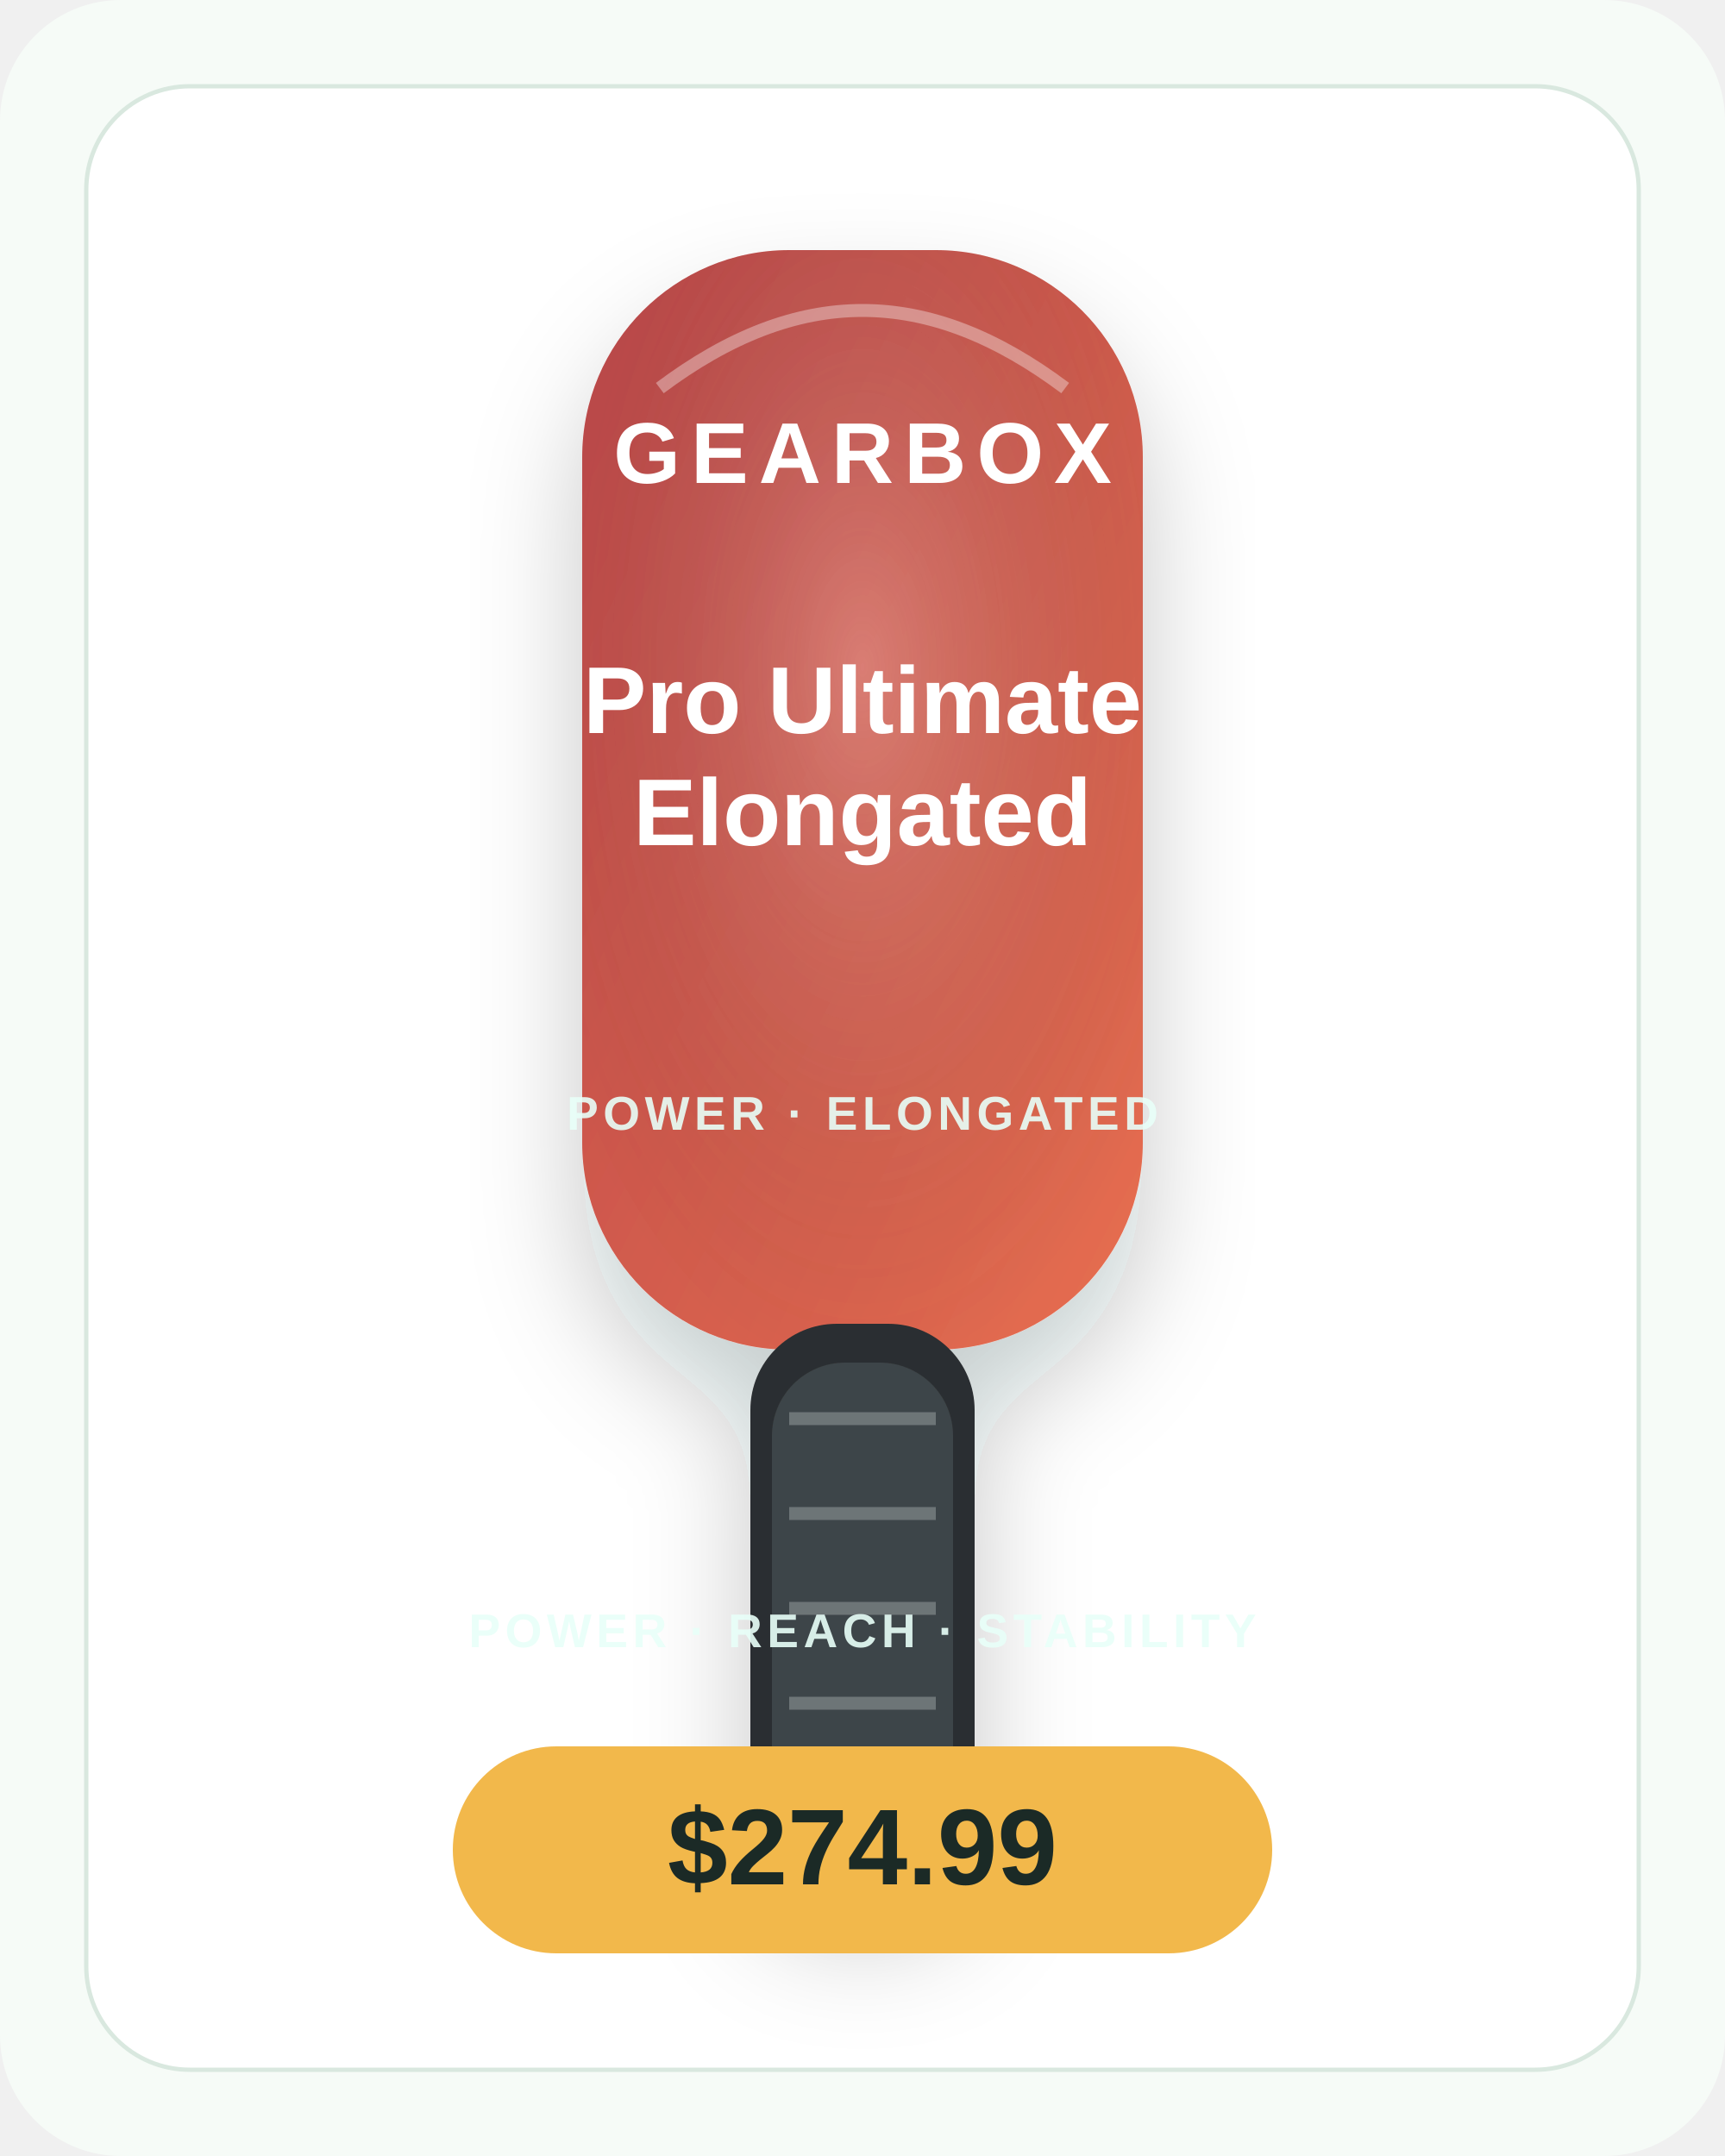
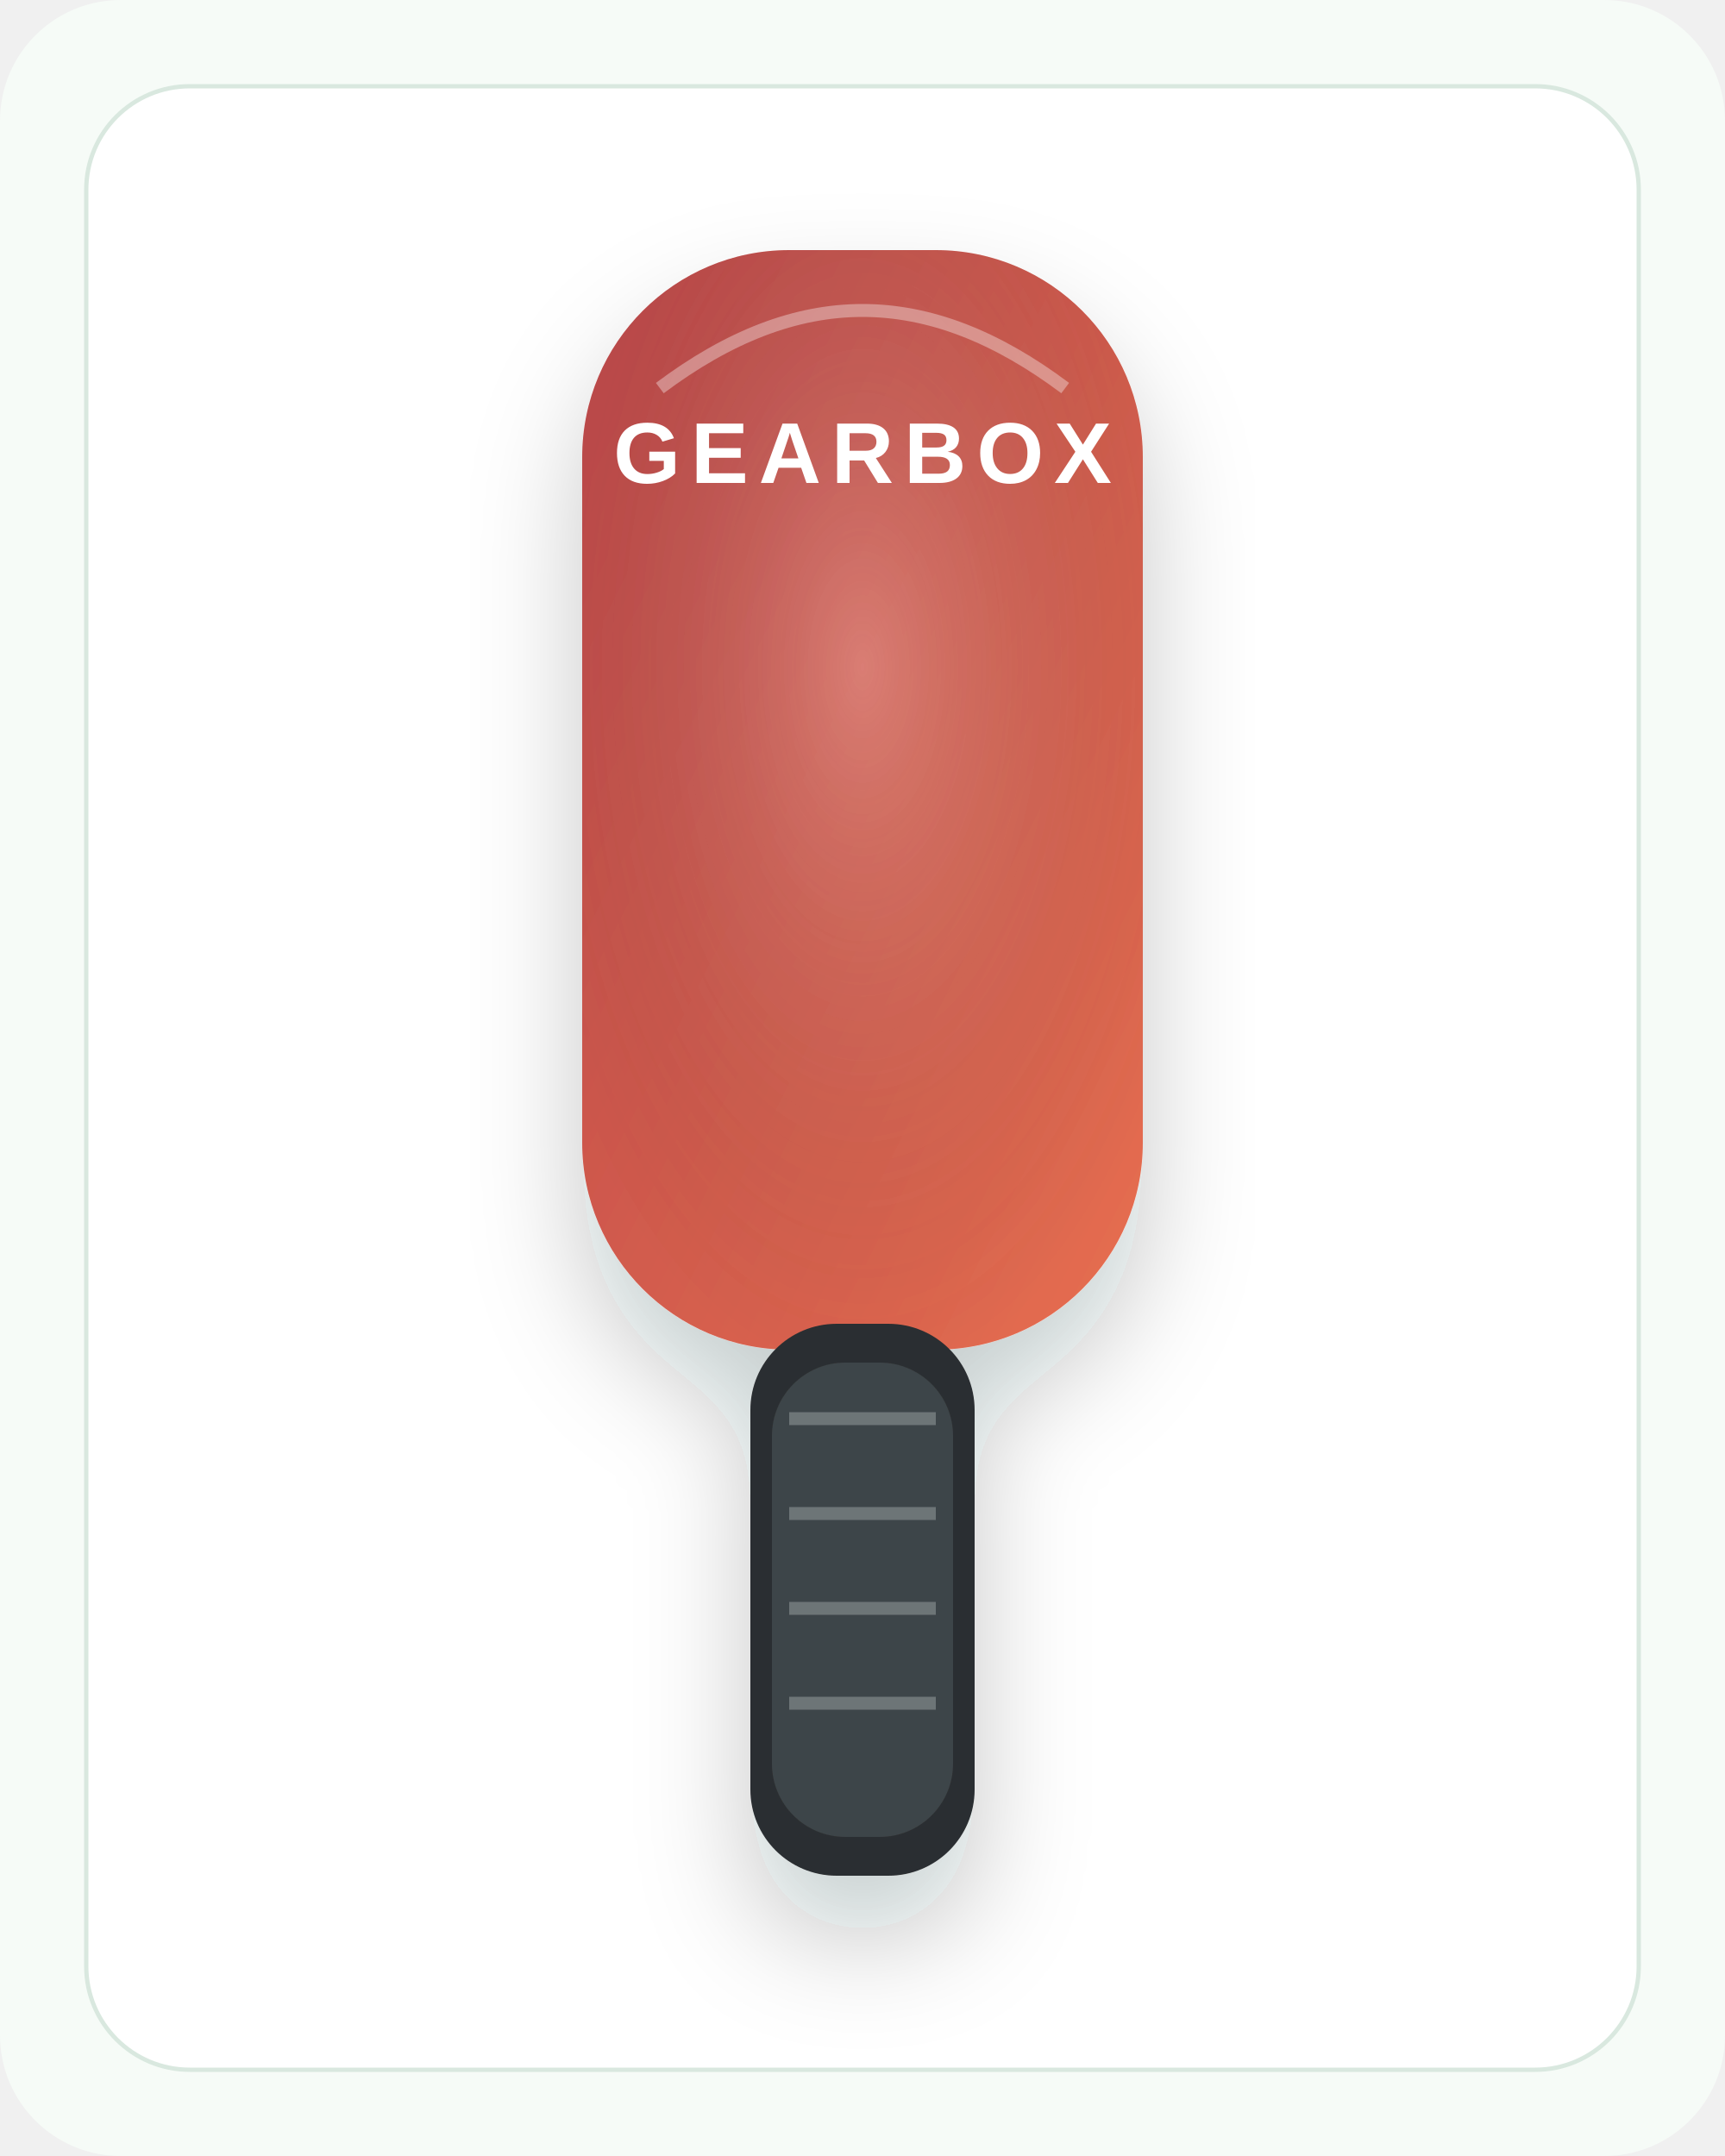
<svg xmlns="http://www.w3.org/2000/svg" width="720" height="900" viewBox="0 0 400 500" role="img" aria-labelledby="title desc">
  <defs>
    <linearGradient id="g" x1="0" y1="0" x2="1" y2="1">
      <stop offset="0" stop-color="#bc4749" />
      <stop offset="1" stop-color="#e76f51" />
    </linearGradient>
    <radialGradient id="spot" cx="50%" cy="38%" r="65%">
      <stop offset="0" stop-color="#fff" stop-opacity=".22" />
      <stop offset="1" stop-color="#000" stop-opacity="0" />
    </radialGradient>
    <filter id="shadow" x="-20%" y="-20%" width="140%" height="140%">
      <feDropShadow dx="0" dy="14" stdDeviation="13" flood-color="#14231f" flood-opacity=".22" />
    </filter>
    <style>
    .brand{font:700 20px Arial,sans-serif;letter-spacing:.12em;fill:#ffffff;text-anchor:middle}
    .model{font:800 22px Arial,sans-serif;fill:#ffffff;text-anchor:middle}
    .small{font:700 11px Arial,sans-serif;letter-spacing:.10em;fill:#e8fff8;text-anchor:middle;opacity:.9}
    .price{font:900 25px Arial,sans-serif;fill:#1b2a26;text-anchor:middle}
  </style>
  </defs>
  <rect width="400" height="500" rx="28" fill="#f6fbf7" />
  <rect x="20" y="20" width="360" height="460" rx="24" fill="#ffffff" stroke="#d9e8df" />
  <g filter="url(#shadow)">
    <rect x="135.0" y="58" width="130" height="255" rx="48" fill="url(#g)" />
    <rect x="135.0" y="58" width="130" height="255" rx="48" fill="url(#spot)" />
    <path d="M153.0 90 C 185.0 66, 215.0 66, 247.0 90" fill="none" stroke="#fff" stroke-opacity=".35" stroke-width="3" />
    <rect x="174" y="307" width="52" height="128" rx="20" fill="#2c2f31" />
    <rect x="179" y="316" width="42" height="110" rx="17" fill="#3d4448" />
    <path d="M183 329 h34 M183 351 h34 M183 373 h34 M183 395 h34" stroke="#eaf4f1" stroke-opacity=".28" stroke-width="3" />
  </g>
  <text x="200" y="112" class="brand">GEARBOX</text>
-   <text x="200" y="170" class="model">Pro Ultimate</text>
-   <text x="200" y="196" class="model">Elongated</text>
-   <text x="200" y="262" class="small">POWER · ELONGATED</text>
-   <rect x="105" y="405" width="190" height="48" rx="24" fill="#f2b84b" />
-   <text x="200" y="437" class="price">$274.99</text>
-   <text x="200" y="382" class="small" fill="#1e6f5c">POWER · REACH · STABILITY</text>
</svg>
